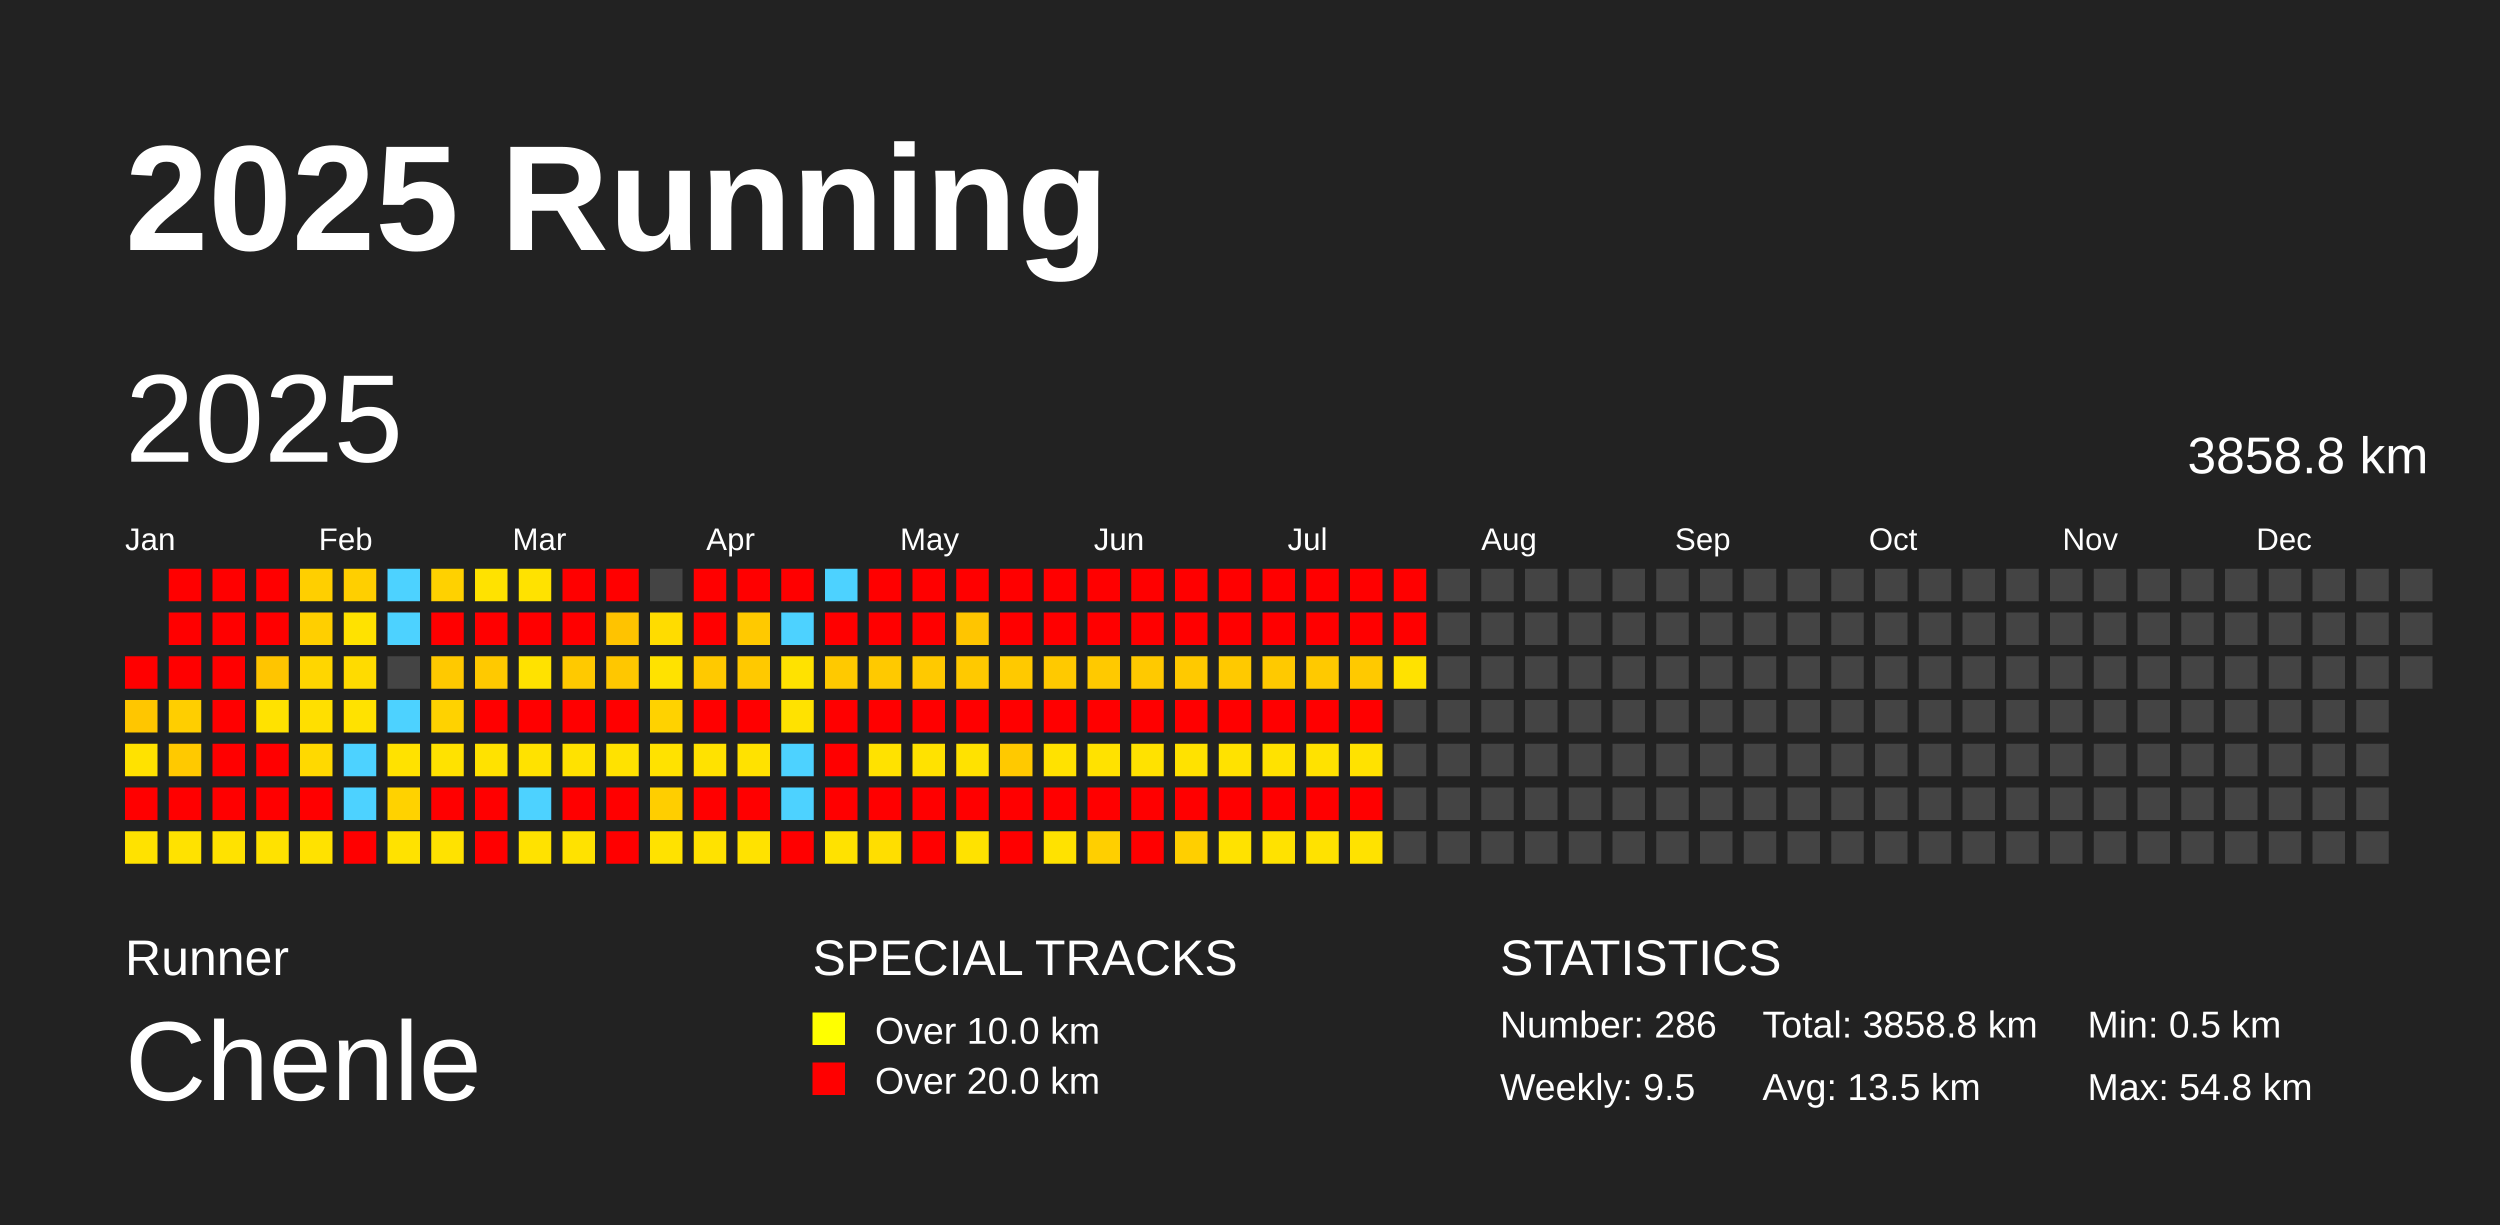
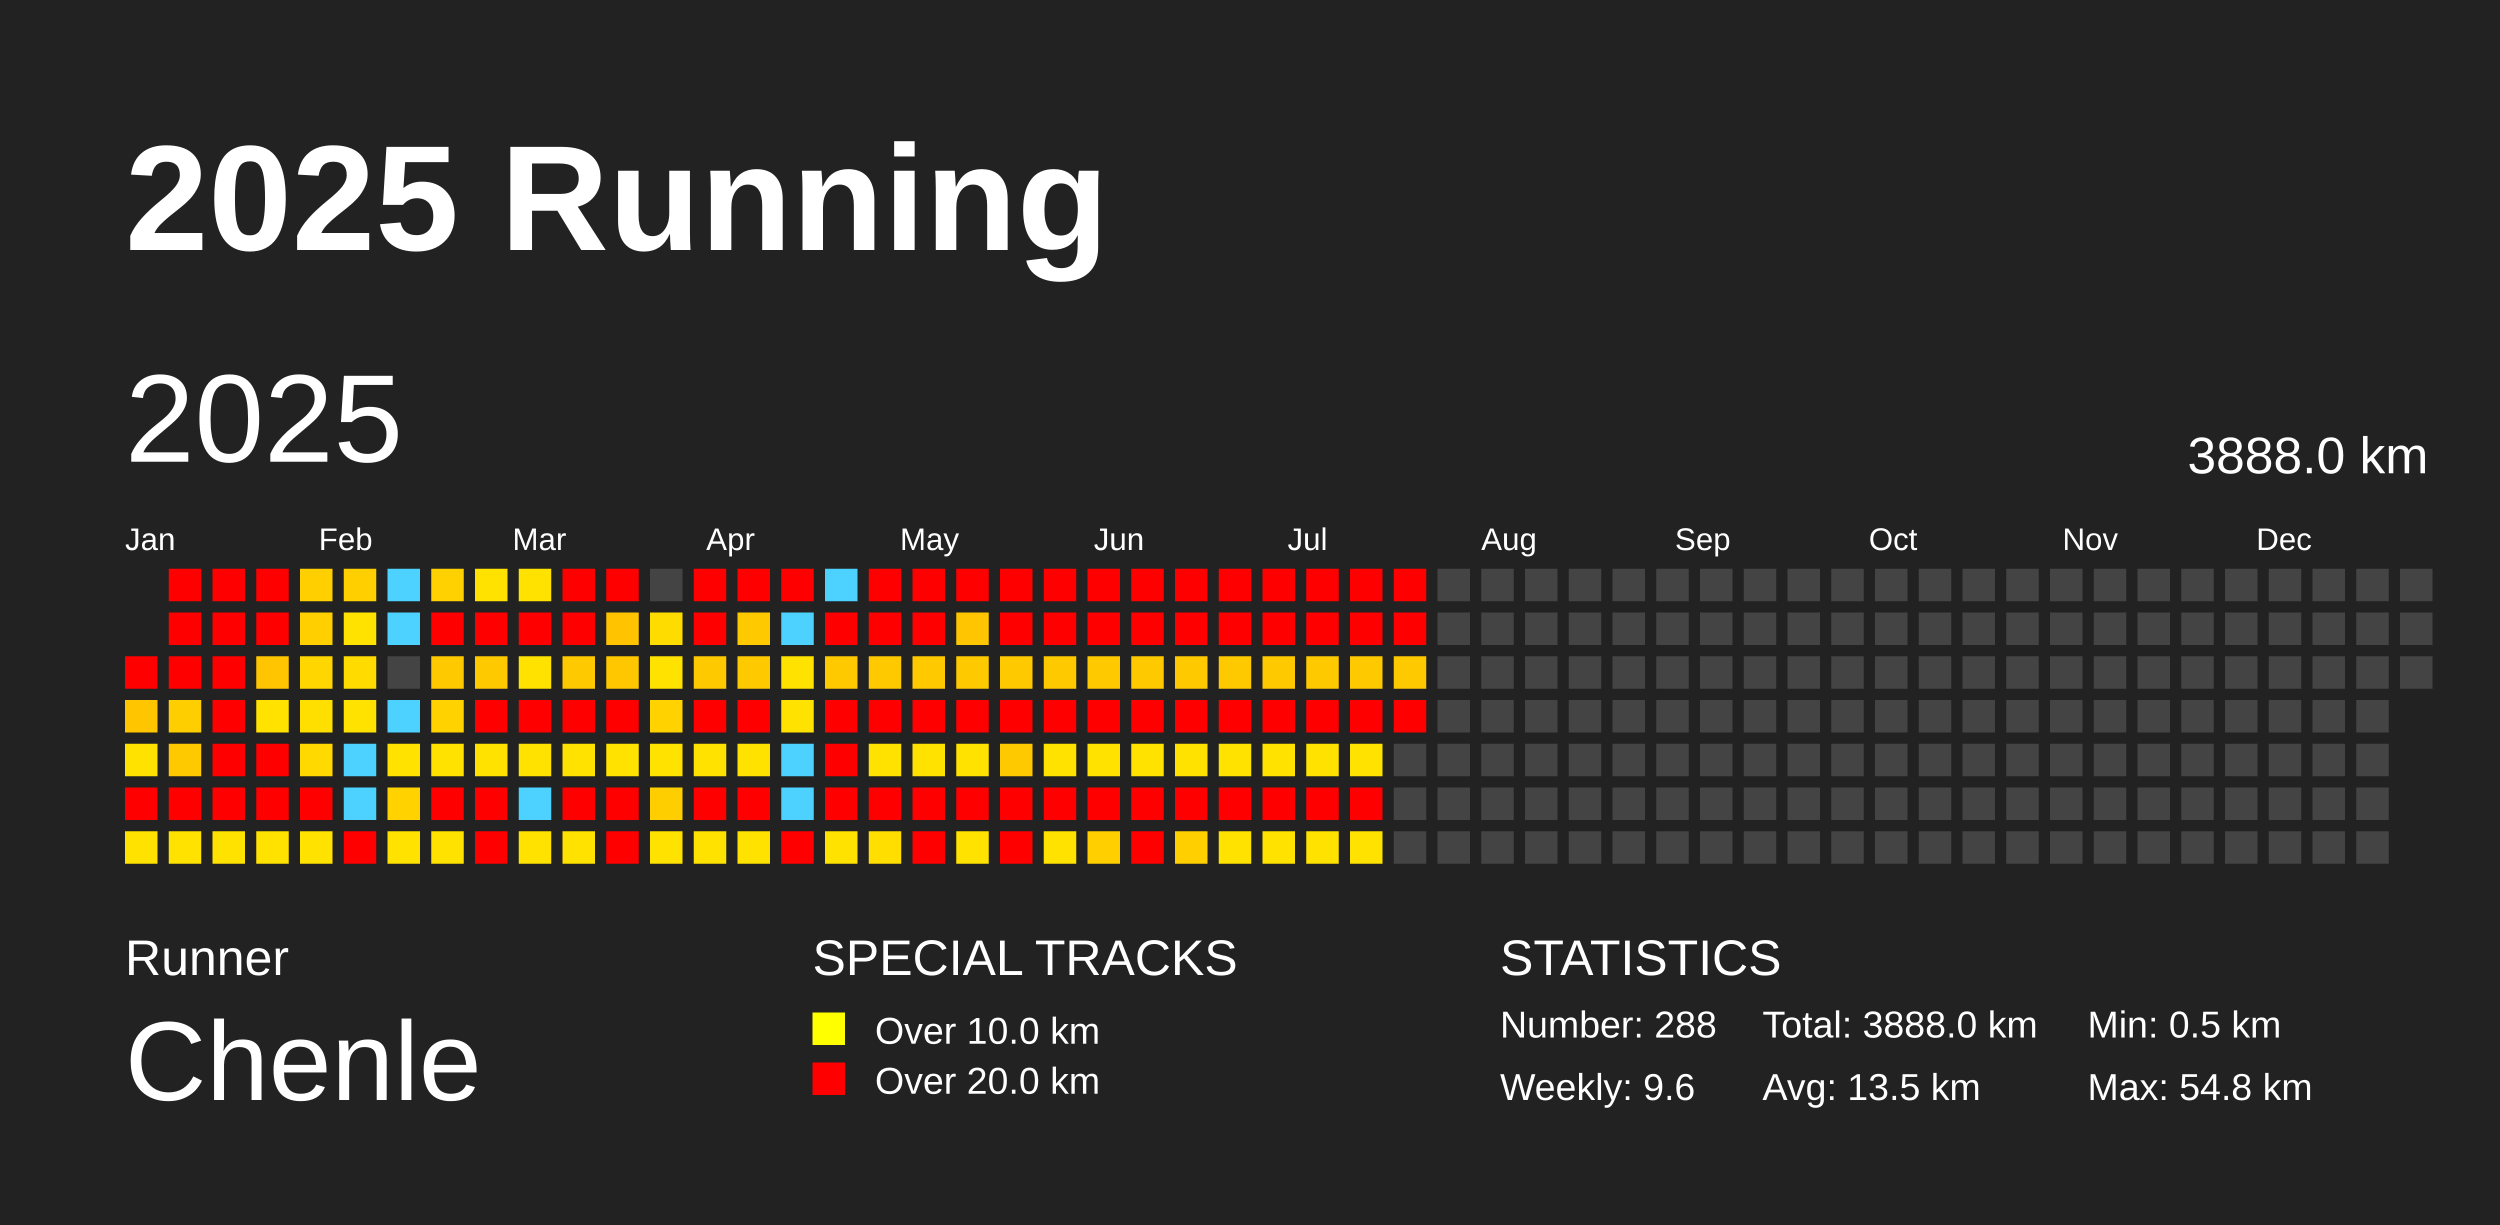
<svg xmlns="http://www.w3.org/2000/svg" baseProfile="full" height="98mm" version="1.1" viewBox="0,0,200,98" width="200mm">
  <defs />
  <rect fill="#222222" height="98" width="200" x="0" y="0" />
  <text fill="#FFFFFF" style="font-size:12px; font-family:Arial; font-weight:bold;" x="10" y="20">2025 Running</text>
  <text fill="#FFFFFF" style="font-size:4px; font-family:Arial" x="10" y="78">Runner</text>
  <text fill="#FFFFFF" style="font-size:9px; font-family:Arial" x="10" y="88">Chenle</text>
  <text fill="#FFFFFF" style="font-size:4px; font-family:Arial" x="65" y="78">SPECIAL TRACKS</text>
  <rect fill="yellow" height="2.6" width="2.6" x="65" y="81" />
  <text fill="#FFFFFF" style="font-size:3px; font-family:Arial" x="70" y="83.5">Over 10.0 km</text>
  <rect fill="red" height="2.6" width="2.6" x="65" y="85" />
  <text fill="#FFFFFF" style="font-size:3px; font-family:Arial" x="70" y="87.5">Over 20.0 km</text>
  <text fill="#FFFFFF" style="font-size:4px; font-family:Arial" x="120" y="78">STATISTICS</text>
-   <text fill="#FFFFFF" style="font-size:3px; font-family:Arial" x="120" y="83">Number: 286</text>
-   <text fill="#FFFFFF" style="font-size:3px; font-family:Arial" x="120" y="88">Weekly: 9.5</text>
-   <text fill="#FFFFFF" style="font-size:3px; font-family:Arial" x="141" y="83">Total: 3858.8 km</text>
+   <text fill="#FFFFFF" style="font-size:3px; font-family:Arial" x="120" y="83">Number: 288</text>
+   <text fill="#FFFFFF" style="font-size:3px; font-family:Arial" x="120" y="88">Weekly: 9.6</text>
+   <text fill="#FFFFFF" style="font-size:3px; font-family:Arial" x="141" y="83">Total: 3888.0 km</text>
  <text fill="#FFFFFF" style="font-size:3px; font-family:Arial" x="141" y="88">Avg: 13.5 km</text>
  <text fill="#FFFFFF" style="font-size:3px; font-family:Arial" x="167" y="83">Min: 0.5 km</text>
  <text fill="#FFFFFF" style="font-size:3px; font-family:Arial" x="167" y="88">Max: 54.8 km</text>
  <text dominant-baseline="hanging" fill="#FFFFFF" style="font-size:10.0px; font-family:Arial;" x="10" y="30">2025</text>
-   <text dominant-baseline="hanging" fill="#FFFFFF" style="font-size:4.125px; font-family:Arial;" x="175" y="35">3858.8 km</text>
+   <text dominant-baseline="hanging" fill="#FFFFFF" style="font-size:4.125px; font-family:Arial;" x="175" y="35">3888.0 km</text>
  <text fill="#FFFFFF" style="font-size:2.5px; font-family:Arial" x="10.0" y="44">Jan</text>
  <text fill="#FFFFFF" style="font-size:2.5px; font-family:Arial" x="25.5" y="44">Feb</text>
  <text fill="#FFFFFF" style="font-size:2.5px; font-family:Arial" x="41.0" y="44">Mar</text>
  <text fill="#FFFFFF" style="font-size:2.5px; font-family:Arial" x="56.5" y="44">Apr</text>
  <text fill="#FFFFFF" style="font-size:2.5px; font-family:Arial" x="72.0" y="44">May</text>
  <text fill="#FFFFFF" style="font-size:2.5px; font-family:Arial" x="87.5" y="44">Jun</text>
  <text fill="#FFFFFF" style="font-size:2.5px; font-family:Arial" x="103.0" y="44">Jul</text>
  <text fill="#FFFFFF" style="font-size:2.5px; font-family:Arial" x="118.5" y="44">Aug</text>
  <text fill="#FFFFFF" style="font-size:2.5px; font-family:Arial" x="134.0" y="44">Sep</text>
  <text fill="#FFFFFF" style="font-size:2.5px; font-family:Arial" x="149.5" y="44">Oct</text>
  <text fill="#FFFFFF" style="font-size:2.5px; font-family:Arial" x="165.0" y="44">Nov</text>
  <text fill="#FFFFFF" style="font-size:2.5px; font-family:Arial" x="180.5" y="44">Dec</text>
  <rect fill="red" height="2.6" width="2.6" x="10.0" y="52.5" />
  <rect fill="#ffc600" height="2.6" width="2.6" x="10.0" y="56.0" />
  <rect fill="#ffe200" height="2.6" width="2.6" x="10.0" y="59.5" />
  <rect fill="red" height="2.6" width="2.6" x="10.0" y="63.0" />
  <rect fill="#ffe200" height="2.6" width="2.6" x="10.0" y="66.5" />
  <rect fill="red" height="2.6" width="2.6" x="13.5" y="45.5" />
  <rect fill="red" height="2.6" width="2.6" x="13.5" y="49.0" />
  <rect fill="red" height="2.6" width="2.6" x="13.5" y="52.5" />
  <rect fill="#ffce00" height="2.6" width="2.6" x="13.5" y="56.0" />
  <rect fill="#ffc900" height="2.6" width="2.6" x="13.5" y="59.5" />
  <rect fill="red" height="2.6" width="2.6" x="13.5" y="63.0" />
  <rect fill="#ffe200" height="2.6" width="2.6" x="13.5" y="66.5" />
  <rect fill="red" height="2.6" width="2.6" x="17.0" y="45.5" />
  <rect fill="red" height="2.6" width="2.6" x="17.0" y="49.0" />
  <rect fill="red" height="2.6" width="2.6" x="17.0" y="52.5" />
  <rect fill="red" height="2.6" width="2.6" x="17.0" y="56.0" />
  <rect fill="red" height="2.6" width="2.6" x="17.0" y="59.5" />
  <rect fill="red" height="2.6" width="2.6" x="17.0" y="63.0" />
  <rect fill="#ffe200" height="2.6" width="2.6" x="17.0" y="66.5" />
  <rect fill="red" height="2.6" width="2.6" x="20.5" y="45.5" />
  <rect fill="red" height="2.6" width="2.6" x="20.5" y="49.0" />
  <rect fill="#ffc500" height="2.6" width="2.6" x="20.5" y="52.5" />
  <rect fill="#ffe200" height="2.6" width="2.6" x="20.5" y="56.0" />
  <rect fill="red" height="2.6" width="2.6" x="20.5" y="59.5" />
  <rect fill="red" height="2.6" width="2.6" x="20.5" y="63.0" />
  <rect fill="#ffe200" height="2.6" width="2.6" x="20.5" y="66.5" />
  <rect fill="#ffcf00" height="2.6" width="2.6" x="24.0" y="45.5" />
  <rect fill="#ffcf00" height="2.6" width="2.6" x="24.0" y="49.0" />
  <rect fill="#ffd600" height="2.6" width="2.6" x="24.0" y="52.5" />
  <rect fill="#ffdf00" height="2.6" width="2.6" x="24.0" y="56.0" />
  <rect fill="#ffd900" height="2.6" width="2.6" x="24.0" y="59.5" />
  <rect fill="red" height="2.6" width="2.6" x="24.0" y="63.0" />
  <rect fill="#ffe200" height="2.6" width="2.6" x="24.0" y="66.5" />
  <rect fill="#ffcf00" height="2.6" width="2.6" x="27.5" y="45.5" />
  <rect fill="#ffe200" height="2.6" width="2.6" x="27.5" y="49.0" />
  <rect fill="#ffdb00" height="2.6" width="2.6" x="27.5" y="52.5" />
  <rect fill="#ffe200" height="2.6" width="2.6" x="27.5" y="56.0" />
  <rect fill="#4dd2ff" height="2.6" width="2.6" x="27.5" y="59.5" />
  <rect fill="#4dd2ff" height="2.6" width="2.6" x="27.5" y="63.0" />
  <rect fill="red" height="2.6" width="2.6" x="27.5" y="66.5" />
  <rect fill="#4dd2ff" height="2.6" width="2.6" x="31.0" y="45.5" />
  <rect fill="#4dd2ff" height="2.6" width="2.6" x="31.0" y="49.0" />
  <rect fill="#444444" height="2.6" width="2.6" x="31.0" y="52.5" />
  <rect fill="#4dd2ff" height="2.6" width="2.6" x="31.0" y="56.0" />
  <rect fill="#ffe200" height="2.6" width="2.6" x="31.0" y="59.5" />
  <rect fill="#ffd200" height="2.6" width="2.6" x="31.0" y="63.0" />
  <rect fill="#ffe200" height="2.6" width="2.6" x="31.0" y="66.5" />
  <rect fill="#ffd100" height="2.6" width="2.6" x="34.5" y="45.5" />
  <rect fill="red" height="2.6" width="2.6" x="34.5" y="49.0" />
  <rect fill="#ffc900" height="2.6" width="2.6" x="34.5" y="52.5" />
  <rect fill="#ffd200" height="2.6" width="2.6" x="34.5" y="56.0" />
  <rect fill="#ffe200" height="2.6" width="2.6" x="34.5" y="59.5" />
  <rect fill="red" height="2.6" width="2.6" x="34.5" y="63.0" />
  <rect fill="#ffe200" height="2.6" width="2.6" x="34.5" y="66.5" />
  <rect fill="#ffe200" height="2.6" width="2.6" x="38.0" y="45.5" />
  <rect fill="red" height="2.6" width="2.6" x="38.0" y="49.0" />
  <rect fill="#ffc900" height="2.6" width="2.6" x="38.0" y="52.5" />
  <rect fill="red" height="2.6" width="2.6" x="38.0" y="56.0" />
  <rect fill="#ffe200" height="2.6" width="2.6" x="38.0" y="59.5" />
  <rect fill="red" height="2.6" width="2.6" x="38.0" y="63.0" />
  <rect fill="red" height="2.6" width="2.6" x="38.0" y="66.5" />
  <rect fill="#ffe200" height="2.6" width="2.6" x="41.5" y="45.5" />
  <rect fill="red" height="2.6" width="2.6" x="41.5" y="49.0" />
  <rect fill="#ffe200" height="2.6" width="2.6" x="41.5" y="52.5" />
  <rect fill="red" height="2.6" width="2.6" x="41.5" y="56.0" />
  <rect fill="#ffe200" height="2.6" width="2.6" x="41.5" y="59.5" />
  <rect fill="#4dd2ff" height="2.6" width="2.6" x="41.5" y="63.0" />
  <rect fill="#ffe200" height="2.6" width="2.6" x="41.5" y="66.5" />
  <rect fill="red" height="2.6" width="2.6" x="45.0" y="45.5" />
  <rect fill="red" height="2.6" width="2.6" x="45.0" y="49.0" />
  <rect fill="#ffc900" height="2.6" width="2.6" x="45.0" y="52.5" />
  <rect fill="red" height="2.6" width="2.6" x="45.0" y="56.0" />
  <rect fill="#ffe200" height="2.6" width="2.6" x="45.0" y="59.5" />
  <rect fill="red" height="2.6" width="2.6" x="45.0" y="63.0" />
  <rect fill="#ffe200" height="2.6" width="2.6" x="45.0" y="66.5" />
  <rect fill="red" height="2.6" width="2.6" x="48.5" y="45.5" />
  <rect fill="#ffc300" height="2.6" width="2.6" x="48.5" y="49.0" />
  <rect fill="#ffc700" height="2.6" width="2.6" x="48.5" y="52.5" />
  <rect fill="red" height="2.6" width="2.6" x="48.5" y="56.0" />
  <rect fill="#ffe200" height="2.6" width="2.6" x="48.5" y="59.5" />
  <rect fill="red" height="2.6" width="2.6" x="48.5" y="63.0" />
  <rect fill="red" height="2.6" width="2.6" x="48.5" y="66.5" />
  <rect fill="#444444" height="2.6" width="2.6" x="52.0" y="45.5" />
  <rect fill="#ffdc00" height="2.6" width="2.6" x="52.0" y="49.0" />
  <rect fill="#ffe200" height="2.6" width="2.6" x="52.0" y="52.5" />
  <rect fill="#ffd200" height="2.6" width="2.6" x="52.0" y="56.0" />
  <rect fill="#ffe200" height="2.6" width="2.6" x="52.0" y="59.5" />
  <rect fill="#ffce00" height="2.6" width="2.6" x="52.0" y="63.0" />
  <rect fill="#ffe200" height="2.6" width="2.6" x="52.0" y="66.5" />
  <rect fill="red" height="2.6" width="2.6" x="55.5" y="45.5" />
  <rect fill="red" height="2.6" width="2.6" x="55.5" y="49.0" />
  <rect fill="#ffc900" height="2.6" width="2.6" x="55.5" y="52.5" />
  <rect fill="red" height="2.6" width="2.6" x="55.5" y="56.0" />
  <rect fill="#ffe200" height="2.6" width="2.6" x="55.5" y="59.5" />
  <rect fill="red" height="2.6" width="2.6" x="55.5" y="63.0" />
  <rect fill="#ffe200" height="2.6" width="2.6" x="55.5" y="66.5" />
  <rect fill="red" height="2.6" width="2.6" x="59.0" y="45.5" />
  <rect fill="#ffc900" height="2.6" width="2.6" x="59.0" y="49.0" />
  <rect fill="#ffc900" height="2.6" width="2.6" x="59.0" y="52.5" />
  <rect fill="red" height="2.6" width="2.6" x="59.0" y="56.0" />
  <rect fill="#ffe200" height="2.6" width="2.6" x="59.0" y="59.5" />
  <rect fill="red" height="2.6" width="2.6" x="59.0" y="63.0" />
  <rect fill="#ffe200" height="2.6" width="2.6" x="59.0" y="66.5" />
  <rect fill="red" height="2.6" width="2.6" x="62.5" y="45.5" />
  <rect fill="#4dd2ff" height="2.6" width="2.6" x="62.5" y="49.0" />
  <rect fill="#ffe200" height="2.6" width="2.6" x="62.5" y="52.5" />
  <rect fill="#ffe200" height="2.6" width="2.6" x="62.5" y="56.0" />
  <rect fill="#4dd2ff" height="2.6" width="2.6" x="62.5" y="59.5" />
  <rect fill="#4dd2ff" height="2.6" width="2.6" x="62.5" y="63.0" />
  <rect fill="red" height="2.6" width="2.6" x="62.5" y="66.5" />
  <rect fill="#4dd2ff" height="2.6" width="2.6" x="66.0" y="45.5" />
  <rect fill="red" height="2.6" width="2.6" x="66.0" y="49.0" />
  <rect fill="#ffc900" height="2.6" width="2.6" x="66.0" y="52.5" />
  <rect fill="red" height="2.6" width="2.6" x="66.0" y="56.0" />
  <rect fill="red" height="2.6" width="2.6" x="66.0" y="59.5" />
  <rect fill="red" height="2.6" width="2.6" x="66.0" y="63.0" />
  <rect fill="#ffe200" height="2.6" width="2.6" x="66.0" y="66.5" />
  <rect fill="red" height="2.6" width="2.6" x="69.5" y="45.5" />
  <rect fill="red" height="2.6" width="2.6" x="69.5" y="49.0" />
  <rect fill="#ffc900" height="2.6" width="2.6" x="69.5" y="52.5" />
  <rect fill="red" height="2.6" width="2.6" x="69.5" y="56.0" />
  <rect fill="#ffe200" height="2.6" width="2.6" x="69.5" y="59.5" />
  <rect fill="red" height="2.6" width="2.6" x="69.5" y="63.0" />
  <rect fill="#ffde00" height="2.6" width="2.6" x="69.5" y="66.5" />
  <rect fill="red" height="2.6" width="2.6" x="73.0" y="45.5" />
  <rect fill="red" height="2.6" width="2.6" x="73.0" y="49.0" />
  <rect fill="#ffc900" height="2.6" width="2.6" x="73.0" y="52.5" />
  <rect fill="red" height="2.6" width="2.6" x="73.0" y="56.0" />
  <rect fill="#ffe200" height="2.6" width="2.6" x="73.0" y="59.5" />
  <rect fill="red" height="2.6" width="2.6" x="73.0" y="63.0" />
  <rect fill="red" height="2.6" width="2.6" x="73.0" y="66.5" />
  <rect fill="red" height="2.6" width="2.6" x="76.5" y="45.5" />
  <rect fill="#ffc500" height="2.6" width="2.6" x="76.5" y="49.0" />
  <rect fill="#ffc900" height="2.6" width="2.6" x="76.5" y="52.5" />
  <rect fill="red" height="2.6" width="2.6" x="76.5" y="56.0" />
  <rect fill="#ffe200" height="2.6" width="2.6" x="76.5" y="59.5" />
  <rect fill="red" height="2.6" width="2.6" x="76.5" y="63.0" />
  <rect fill="#ffe200" height="2.6" width="2.6" x="76.5" y="66.5" />
  <rect fill="red" height="2.6" width="2.6" x="80.0" y="45.5" />
  <rect fill="red" height="2.6" width="2.6" x="80.0" y="49.0" />
  <rect fill="#ffc900" height="2.6" width="2.6" x="80.0" y="52.5" />
  <rect fill="red" height="2.6" width="2.6" x="80.0" y="56.0" />
  <rect fill="#ffc900" height="2.6" width="2.6" x="80.0" y="59.5" />
  <rect fill="red" height="2.6" width="2.6" x="80.0" y="63.0" />
  <rect fill="red" height="2.6" width="2.6" x="80.0" y="66.5" />
  <rect fill="red" height="2.6" width="2.6" x="83.5" y="45.5" />
  <rect fill="red" height="2.6" width="2.6" x="83.5" y="49.0" />
  <rect fill="#ffc900" height="2.6" width="2.6" x="83.5" y="52.5" />
  <rect fill="red" height="2.6" width="2.6" x="83.5" y="56.0" />
  <rect fill="#ffe200" height="2.6" width="2.6" x="83.5" y="59.5" />
  <rect fill="red" height="2.6" width="2.6" x="83.5" y="63.0" />
  <rect fill="#ffe200" height="2.6" width="2.6" x="83.5" y="66.5" />
  <rect fill="red" height="2.6" width="2.6" x="87.0" y="45.5" />
  <rect fill="red" height="2.6" width="2.6" x="87.0" y="49.0" />
  <rect fill="#ffc900" height="2.6" width="2.6" x="87.0" y="52.5" />
  <rect fill="red" height="2.6" width="2.6" x="87.0" y="56.0" />
  <rect fill="#ffe200" height="2.6" width="2.6" x="87.0" y="59.5" />
  <rect fill="red" height="2.6" width="2.6" x="87.0" y="63.0" />
  <rect fill="#ffcf00" height="2.6" width="2.6" x="87.0" y="66.5" />
  <rect fill="red" height="2.6" width="2.6" x="90.5" y="45.5" />
  <rect fill="red" height="2.6" width="2.6" x="90.5" y="49.0" />
  <rect fill="#ffc900" height="2.6" width="2.6" x="90.5" y="52.5" />
  <rect fill="red" height="2.6" width="2.6" x="90.5" y="56.0" />
  <rect fill="#ffe200" height="2.6" width="2.6" x="90.5" y="59.5" />
  <rect fill="red" height="2.6" width="2.6" x="90.5" y="63.0" />
  <rect fill="red" height="2.6" width="2.6" x="90.5" y="66.5" />
  <rect fill="red" height="2.6" width="2.6" x="94.0" y="45.5" />
  <rect fill="red" height="2.6" width="2.6" x="94.0" y="49.0" />
  <rect fill="#ffc900" height="2.6" width="2.6" x="94.0" y="52.5" />
  <rect fill="red" height="2.6" width="2.6" x="94.0" y="56.0" />
  <rect fill="#ffe200" height="2.6" width="2.6" x="94.0" y="59.5" />
  <rect fill="red" height="2.6" width="2.6" x="94.0" y="63.0" />
  <rect fill="#ffcf00" height="2.6" width="2.6" x="94.0" y="66.5" />
  <rect fill="red" height="2.6" width="2.6" x="97.5" y="45.5" />
  <rect fill="red" height="2.6" width="2.6" x="97.5" y="49.0" />
  <rect fill="#ffc900" height="2.6" width="2.6" x="97.5" y="52.5" />
  <rect fill="red" height="2.6" width="2.6" x="97.5" y="56.0" />
  <rect fill="#ffe200" height="2.6" width="2.6" x="97.5" y="59.5" />
  <rect fill="red" height="2.6" width="2.6" x="97.5" y="63.0" />
  <rect fill="#ffe200" height="2.6" width="2.6" x="97.5" y="66.5" />
  <rect fill="red" height="2.6" width="2.6" x="101.0" y="45.5" />
  <rect fill="red" height="2.6" width="2.6" x="101.0" y="49.0" />
  <rect fill="#ffc900" height="2.6" width="2.6" x="101.0" y="52.5" />
  <rect fill="red" height="2.6" width="2.6" x="101.0" y="56.0" />
  <rect fill="#ffe200" height="2.6" width="2.6" x="101.0" y="59.5" />
  <rect fill="red" height="2.6" width="2.6" x="101.0" y="63.0" />
  <rect fill="#ffe200" height="2.6" width="2.6" x="101.0" y="66.5" />
  <rect fill="red" height="2.6" width="2.6" x="104.5" y="45.5" />
  <rect fill="red" height="2.6" width="2.6" x="104.5" y="49.0" />
  <rect fill="#ffc900" height="2.6" width="2.6" x="104.5" y="52.5" />
  <rect fill="red" height="2.6" width="2.6" x="104.5" y="56.0" />
  <rect fill="#ffe200" height="2.6" width="2.6" x="104.5" y="59.5" />
  <rect fill="red" height="2.6" width="2.6" x="104.5" y="63.0" />
  <rect fill="#ffe200" height="2.6" width="2.6" x="104.5" y="66.5" />
  <rect fill="red" height="2.6" width="2.6" x="108.0" y="45.5" />
  <rect fill="red" height="2.6" width="2.6" x="108.0" y="49.0" />
  <rect fill="#ffc900" height="2.6" width="2.6" x="108.0" y="52.5" />
  <rect fill="red" height="2.6" width="2.6" x="108.0" y="56.0" />
  <rect fill="#ffe200" height="2.6" width="2.6" x="108.0" y="59.5" />
  <rect fill="red" height="2.6" width="2.6" x="108.0" y="63.0" />
  <rect fill="#ffe200" height="2.6" width="2.6" x="108.0" y="66.5" />
  <rect fill="red" height="2.6" width="2.6" x="111.5" y="45.5" />
  <rect fill="red" height="2.6" width="2.6" x="111.5" y="49.0" />
-   <rect fill="#ffe200" height="2.6" width="2.6" x="111.5" y="52.5" />
-   <rect fill="#444444" height="2.6" width="2.6" x="111.5" y="56.0" />
+   <rect fill="#ffc900" height="2.6" width="2.6" x="111.5" y="52.5" />
+   <rect fill="red" height="2.6" width="2.6" x="111.5" y="56.0" />
  <rect fill="#444444" height="2.6" width="2.6" x="111.5" y="59.5" />
  <rect fill="#444444" height="2.6" width="2.6" x="111.5" y="63.0" />
  <rect fill="#444444" height="2.6" width="2.6" x="111.5" y="66.5" />
  <rect fill="#444444" height="2.6" width="2.6" x="115.0" y="45.5" />
  <rect fill="#444444" height="2.6" width="2.6" x="115.0" y="49.0" />
  <rect fill="#444444" height="2.6" width="2.6" x="115.0" y="52.5" />
  <rect fill="#444444" height="2.6" width="2.6" x="115.0" y="56.0" />
  <rect fill="#444444" height="2.6" width="2.6" x="115.0" y="59.5" />
  <rect fill="#444444" height="2.6" width="2.6" x="115.0" y="63.0" />
  <rect fill="#444444" height="2.6" width="2.6" x="115.0" y="66.5" />
  <rect fill="#444444" height="2.6" width="2.6" x="118.5" y="45.5" />
  <rect fill="#444444" height="2.6" width="2.6" x="118.5" y="49.0" />
  <rect fill="#444444" height="2.6" width="2.6" x="118.5" y="52.5" />
  <rect fill="#444444" height="2.6" width="2.6" x="118.5" y="56.0" />
  <rect fill="#444444" height="2.6" width="2.6" x="118.5" y="59.5" />
  <rect fill="#444444" height="2.6" width="2.6" x="118.5" y="63.0" />
  <rect fill="#444444" height="2.6" width="2.6" x="118.5" y="66.5" />
  <rect fill="#444444" height="2.6" width="2.6" x="122.0" y="45.5" />
  <rect fill="#444444" height="2.6" width="2.6" x="122.0" y="49.0" />
  <rect fill="#444444" height="2.6" width="2.6" x="122.0" y="52.5" />
  <rect fill="#444444" height="2.6" width="2.6" x="122.0" y="56.0" />
  <rect fill="#444444" height="2.6" width="2.6" x="122.0" y="59.5" />
  <rect fill="#444444" height="2.6" width="2.6" x="122.0" y="63.0" />
  <rect fill="#444444" height="2.6" width="2.6" x="122.0" y="66.5" />
  <rect fill="#444444" height="2.6" width="2.6" x="125.5" y="45.5" />
  <rect fill="#444444" height="2.6" width="2.6" x="125.5" y="49.0" />
  <rect fill="#444444" height="2.6" width="2.6" x="125.5" y="52.5" />
  <rect fill="#444444" height="2.6" width="2.6" x="125.5" y="56.0" />
  <rect fill="#444444" height="2.6" width="2.6" x="125.5" y="59.5" />
  <rect fill="#444444" height="2.6" width="2.6" x="125.5" y="63.0" />
  <rect fill="#444444" height="2.6" width="2.6" x="125.5" y="66.5" />
  <rect fill="#444444" height="2.6" width="2.6" x="129.0" y="45.5" />
  <rect fill="#444444" height="2.6" width="2.6" x="129.0" y="49.0" />
  <rect fill="#444444" height="2.6" width="2.6" x="129.0" y="52.5" />
  <rect fill="#444444" height="2.6" width="2.6" x="129.0" y="56.0" />
  <rect fill="#444444" height="2.6" width="2.6" x="129.0" y="59.5" />
  <rect fill="#444444" height="2.6" width="2.6" x="129.0" y="63.0" />
  <rect fill="#444444" height="2.6" width="2.6" x="129.0" y="66.5" />
  <rect fill="#444444" height="2.6" width="2.6" x="132.5" y="45.5" />
  <rect fill="#444444" height="2.6" width="2.6" x="132.5" y="49.0" />
  <rect fill="#444444" height="2.6" width="2.6" x="132.5" y="52.5" />
  <rect fill="#444444" height="2.6" width="2.6" x="132.5" y="56.0" />
  <rect fill="#444444" height="2.6" width="2.6" x="132.5" y="59.5" />
  <rect fill="#444444" height="2.6" width="2.6" x="132.5" y="63.0" />
  <rect fill="#444444" height="2.6" width="2.6" x="132.5" y="66.5" />
  <rect fill="#444444" height="2.6" width="2.6" x="136.0" y="45.5" />
  <rect fill="#444444" height="2.6" width="2.6" x="136.0" y="49.0" />
  <rect fill="#444444" height="2.6" width="2.6" x="136.0" y="52.5" />
  <rect fill="#444444" height="2.6" width="2.6" x="136.0" y="56.0" />
  <rect fill="#444444" height="2.6" width="2.6" x="136.0" y="59.5" />
  <rect fill="#444444" height="2.6" width="2.6" x="136.0" y="63.0" />
  <rect fill="#444444" height="2.6" width="2.6" x="136.0" y="66.5" />
  <rect fill="#444444" height="2.6" width="2.6" x="139.5" y="45.5" />
  <rect fill="#444444" height="2.6" width="2.6" x="139.5" y="49.0" />
  <rect fill="#444444" height="2.6" width="2.6" x="139.5" y="52.5" />
  <rect fill="#444444" height="2.6" width="2.6" x="139.5" y="56.0" />
  <rect fill="#444444" height="2.6" width="2.6" x="139.5" y="59.5" />
  <rect fill="#444444" height="2.6" width="2.6" x="139.5" y="63.0" />
  <rect fill="#444444" height="2.6" width="2.6" x="139.5" y="66.5" />
  <rect fill="#444444" height="2.6" width="2.6" x="143.0" y="45.5" />
  <rect fill="#444444" height="2.6" width="2.6" x="143.0" y="49.0" />
  <rect fill="#444444" height="2.6" width="2.6" x="143.0" y="52.5" />
  <rect fill="#444444" height="2.6" width="2.6" x="143.0" y="56.0" />
  <rect fill="#444444" height="2.6" width="2.6" x="143.0" y="59.5" />
  <rect fill="#444444" height="2.6" width="2.6" x="143.0" y="63.0" />
  <rect fill="#444444" height="2.6" width="2.6" x="143.0" y="66.5" />
  <rect fill="#444444" height="2.6" width="2.6" x="146.5" y="45.5" />
  <rect fill="#444444" height="2.6" width="2.6" x="146.5" y="49.0" />
  <rect fill="#444444" height="2.6" width="2.6" x="146.5" y="52.5" />
  <rect fill="#444444" height="2.6" width="2.6" x="146.5" y="56.0" />
  <rect fill="#444444" height="2.6" width="2.6" x="146.5" y="59.5" />
  <rect fill="#444444" height="2.6" width="2.6" x="146.5" y="63.0" />
  <rect fill="#444444" height="2.6" width="2.6" x="146.5" y="66.5" />
  <rect fill="#444444" height="2.6" width="2.6" x="150.0" y="45.5" />
  <rect fill="#444444" height="2.6" width="2.6" x="150.0" y="49.0" />
  <rect fill="#444444" height="2.6" width="2.6" x="150.0" y="52.5" />
  <rect fill="#444444" height="2.6" width="2.6" x="150.0" y="56.0" />
  <rect fill="#444444" height="2.6" width="2.6" x="150.0" y="59.5" />
  <rect fill="#444444" height="2.6" width="2.6" x="150.0" y="63.0" />
  <rect fill="#444444" height="2.6" width="2.6" x="150.0" y="66.5" />
  <rect fill="#444444" height="2.6" width="2.6" x="153.5" y="45.5" />
  <rect fill="#444444" height="2.6" width="2.6" x="153.5" y="49.0" />
  <rect fill="#444444" height="2.6" width="2.6" x="153.5" y="52.5" />
  <rect fill="#444444" height="2.6" width="2.6" x="153.5" y="56.0" />
  <rect fill="#444444" height="2.6" width="2.6" x="153.5" y="59.5" />
  <rect fill="#444444" height="2.6" width="2.6" x="153.5" y="63.0" />
  <rect fill="#444444" height="2.6" width="2.6" x="153.5" y="66.5" />
  <rect fill="#444444" height="2.6" width="2.6" x="157.0" y="45.5" />
  <rect fill="#444444" height="2.6" width="2.6" x="157.0" y="49.0" />
  <rect fill="#444444" height="2.6" width="2.6" x="157.0" y="52.5" />
  <rect fill="#444444" height="2.6" width="2.6" x="157.0" y="56.0" />
  <rect fill="#444444" height="2.6" width="2.6" x="157.0" y="59.5" />
  <rect fill="#444444" height="2.6" width="2.6" x="157.0" y="63.0" />
  <rect fill="#444444" height="2.6" width="2.6" x="157.0" y="66.5" />
  <rect fill="#444444" height="2.6" width="2.6" x="160.5" y="45.5" />
  <rect fill="#444444" height="2.6" width="2.6" x="160.5" y="49.0" />
  <rect fill="#444444" height="2.6" width="2.6" x="160.5" y="52.5" />
  <rect fill="#444444" height="2.6" width="2.6" x="160.5" y="56.0" />
  <rect fill="#444444" height="2.6" width="2.6" x="160.5" y="59.5" />
  <rect fill="#444444" height="2.6" width="2.6" x="160.5" y="63.0" />
  <rect fill="#444444" height="2.6" width="2.6" x="160.5" y="66.5" />
  <rect fill="#444444" height="2.6" width="2.6" x="164.0" y="45.5" />
  <rect fill="#444444" height="2.6" width="2.6" x="164.0" y="49.0" />
  <rect fill="#444444" height="2.6" width="2.6" x="164.0" y="52.5" />
  <rect fill="#444444" height="2.6" width="2.6" x="164.0" y="56.0" />
  <rect fill="#444444" height="2.6" width="2.6" x="164.0" y="59.5" />
  <rect fill="#444444" height="2.6" width="2.6" x="164.0" y="63.0" />
  <rect fill="#444444" height="2.6" width="2.6" x="164.0" y="66.5" />
  <rect fill="#444444" height="2.6" width="2.6" x="167.5" y="45.5" />
  <rect fill="#444444" height="2.6" width="2.6" x="167.5" y="49.0" />
  <rect fill="#444444" height="2.6" width="2.6" x="167.5" y="52.5" />
  <rect fill="#444444" height="2.6" width="2.6" x="167.5" y="56.0" />
  <rect fill="#444444" height="2.6" width="2.6" x="167.5" y="59.5" />
  <rect fill="#444444" height="2.6" width="2.6" x="167.5" y="63.0" />
  <rect fill="#444444" height="2.6" width="2.6" x="167.5" y="66.5" />
  <rect fill="#444444" height="2.6" width="2.6" x="171.0" y="45.5" />
  <rect fill="#444444" height="2.6" width="2.6" x="171.0" y="49.0" />
  <rect fill="#444444" height="2.6" width="2.6" x="171.0" y="52.5" />
  <rect fill="#444444" height="2.6" width="2.6" x="171.0" y="56.0" />
  <rect fill="#444444" height="2.6" width="2.6" x="171.0" y="59.5" />
  <rect fill="#444444" height="2.6" width="2.6" x="171.0" y="63.0" />
  <rect fill="#444444" height="2.6" width="2.6" x="171.0" y="66.5" />
  <rect fill="#444444" height="2.6" width="2.6" x="174.5" y="45.5" />
  <rect fill="#444444" height="2.6" width="2.6" x="174.5" y="49.0" />
  <rect fill="#444444" height="2.6" width="2.6" x="174.5" y="52.5" />
  <rect fill="#444444" height="2.6" width="2.6" x="174.5" y="56.0" />
  <rect fill="#444444" height="2.6" width="2.6" x="174.5" y="59.5" />
  <rect fill="#444444" height="2.6" width="2.6" x="174.5" y="63.0" />
  <rect fill="#444444" height="2.6" width="2.6" x="174.5" y="66.5" />
  <rect fill="#444444" height="2.6" width="2.6" x="178.0" y="45.5" />
  <rect fill="#444444" height="2.6" width="2.6" x="178.0" y="49.0" />
  <rect fill="#444444" height="2.6" width="2.6" x="178.0" y="52.5" />
  <rect fill="#444444" height="2.6" width="2.6" x="178.0" y="56.0" />
  <rect fill="#444444" height="2.6" width="2.6" x="178.0" y="59.5" />
  <rect fill="#444444" height="2.6" width="2.6" x="178.0" y="63.0" />
  <rect fill="#444444" height="2.6" width="2.6" x="178.0" y="66.5" />
  <rect fill="#444444" height="2.6" width="2.6" x="181.5" y="45.5" />
  <rect fill="#444444" height="2.6" width="2.6" x="181.5" y="49.0" />
  <rect fill="#444444" height="2.6" width="2.6" x="181.5" y="52.5" />
  <rect fill="#444444" height="2.6" width="2.6" x="181.5" y="56.0" />
  <rect fill="#444444" height="2.6" width="2.6" x="181.5" y="59.5" />
  <rect fill="#444444" height="2.6" width="2.6" x="181.5" y="63.0" />
  <rect fill="#444444" height="2.6" width="2.6" x="181.5" y="66.5" />
  <rect fill="#444444" height="2.6" width="2.6" x="185.0" y="45.5" />
  <rect fill="#444444" height="2.6" width="2.6" x="185.0" y="49.0" />
  <rect fill="#444444" height="2.6" width="2.6" x="185.0" y="52.5" />
  <rect fill="#444444" height="2.6" width="2.6" x="185.0" y="56.0" />
  <rect fill="#444444" height="2.6" width="2.6" x="185.0" y="59.5" />
  <rect fill="#444444" height="2.6" width="2.6" x="185.0" y="63.0" />
  <rect fill="#444444" height="2.6" width="2.6" x="185.0" y="66.5" />
  <rect fill="#444444" height="2.6" width="2.6" x="188.5" y="45.5" />
  <rect fill="#444444" height="2.6" width="2.6" x="188.5" y="49.0" />
  <rect fill="#444444" height="2.6" width="2.6" x="188.5" y="52.5" />
  <rect fill="#444444" height="2.6" width="2.6" x="188.5" y="56.0" />
  <rect fill="#444444" height="2.6" width="2.6" x="188.5" y="59.5" />
  <rect fill="#444444" height="2.6" width="2.6" x="188.5" y="63.0" />
  <rect fill="#444444" height="2.6" width="2.6" x="188.5" y="66.5" />
  <rect fill="#444444" height="2.6" width="2.6" x="192.0" y="45.5" />
  <rect fill="#444444" height="2.6" width="2.6" x="192.0" y="49.0" />
  <rect fill="#444444" height="2.6" width="2.6" x="192.0" y="52.5" />
</svg>
